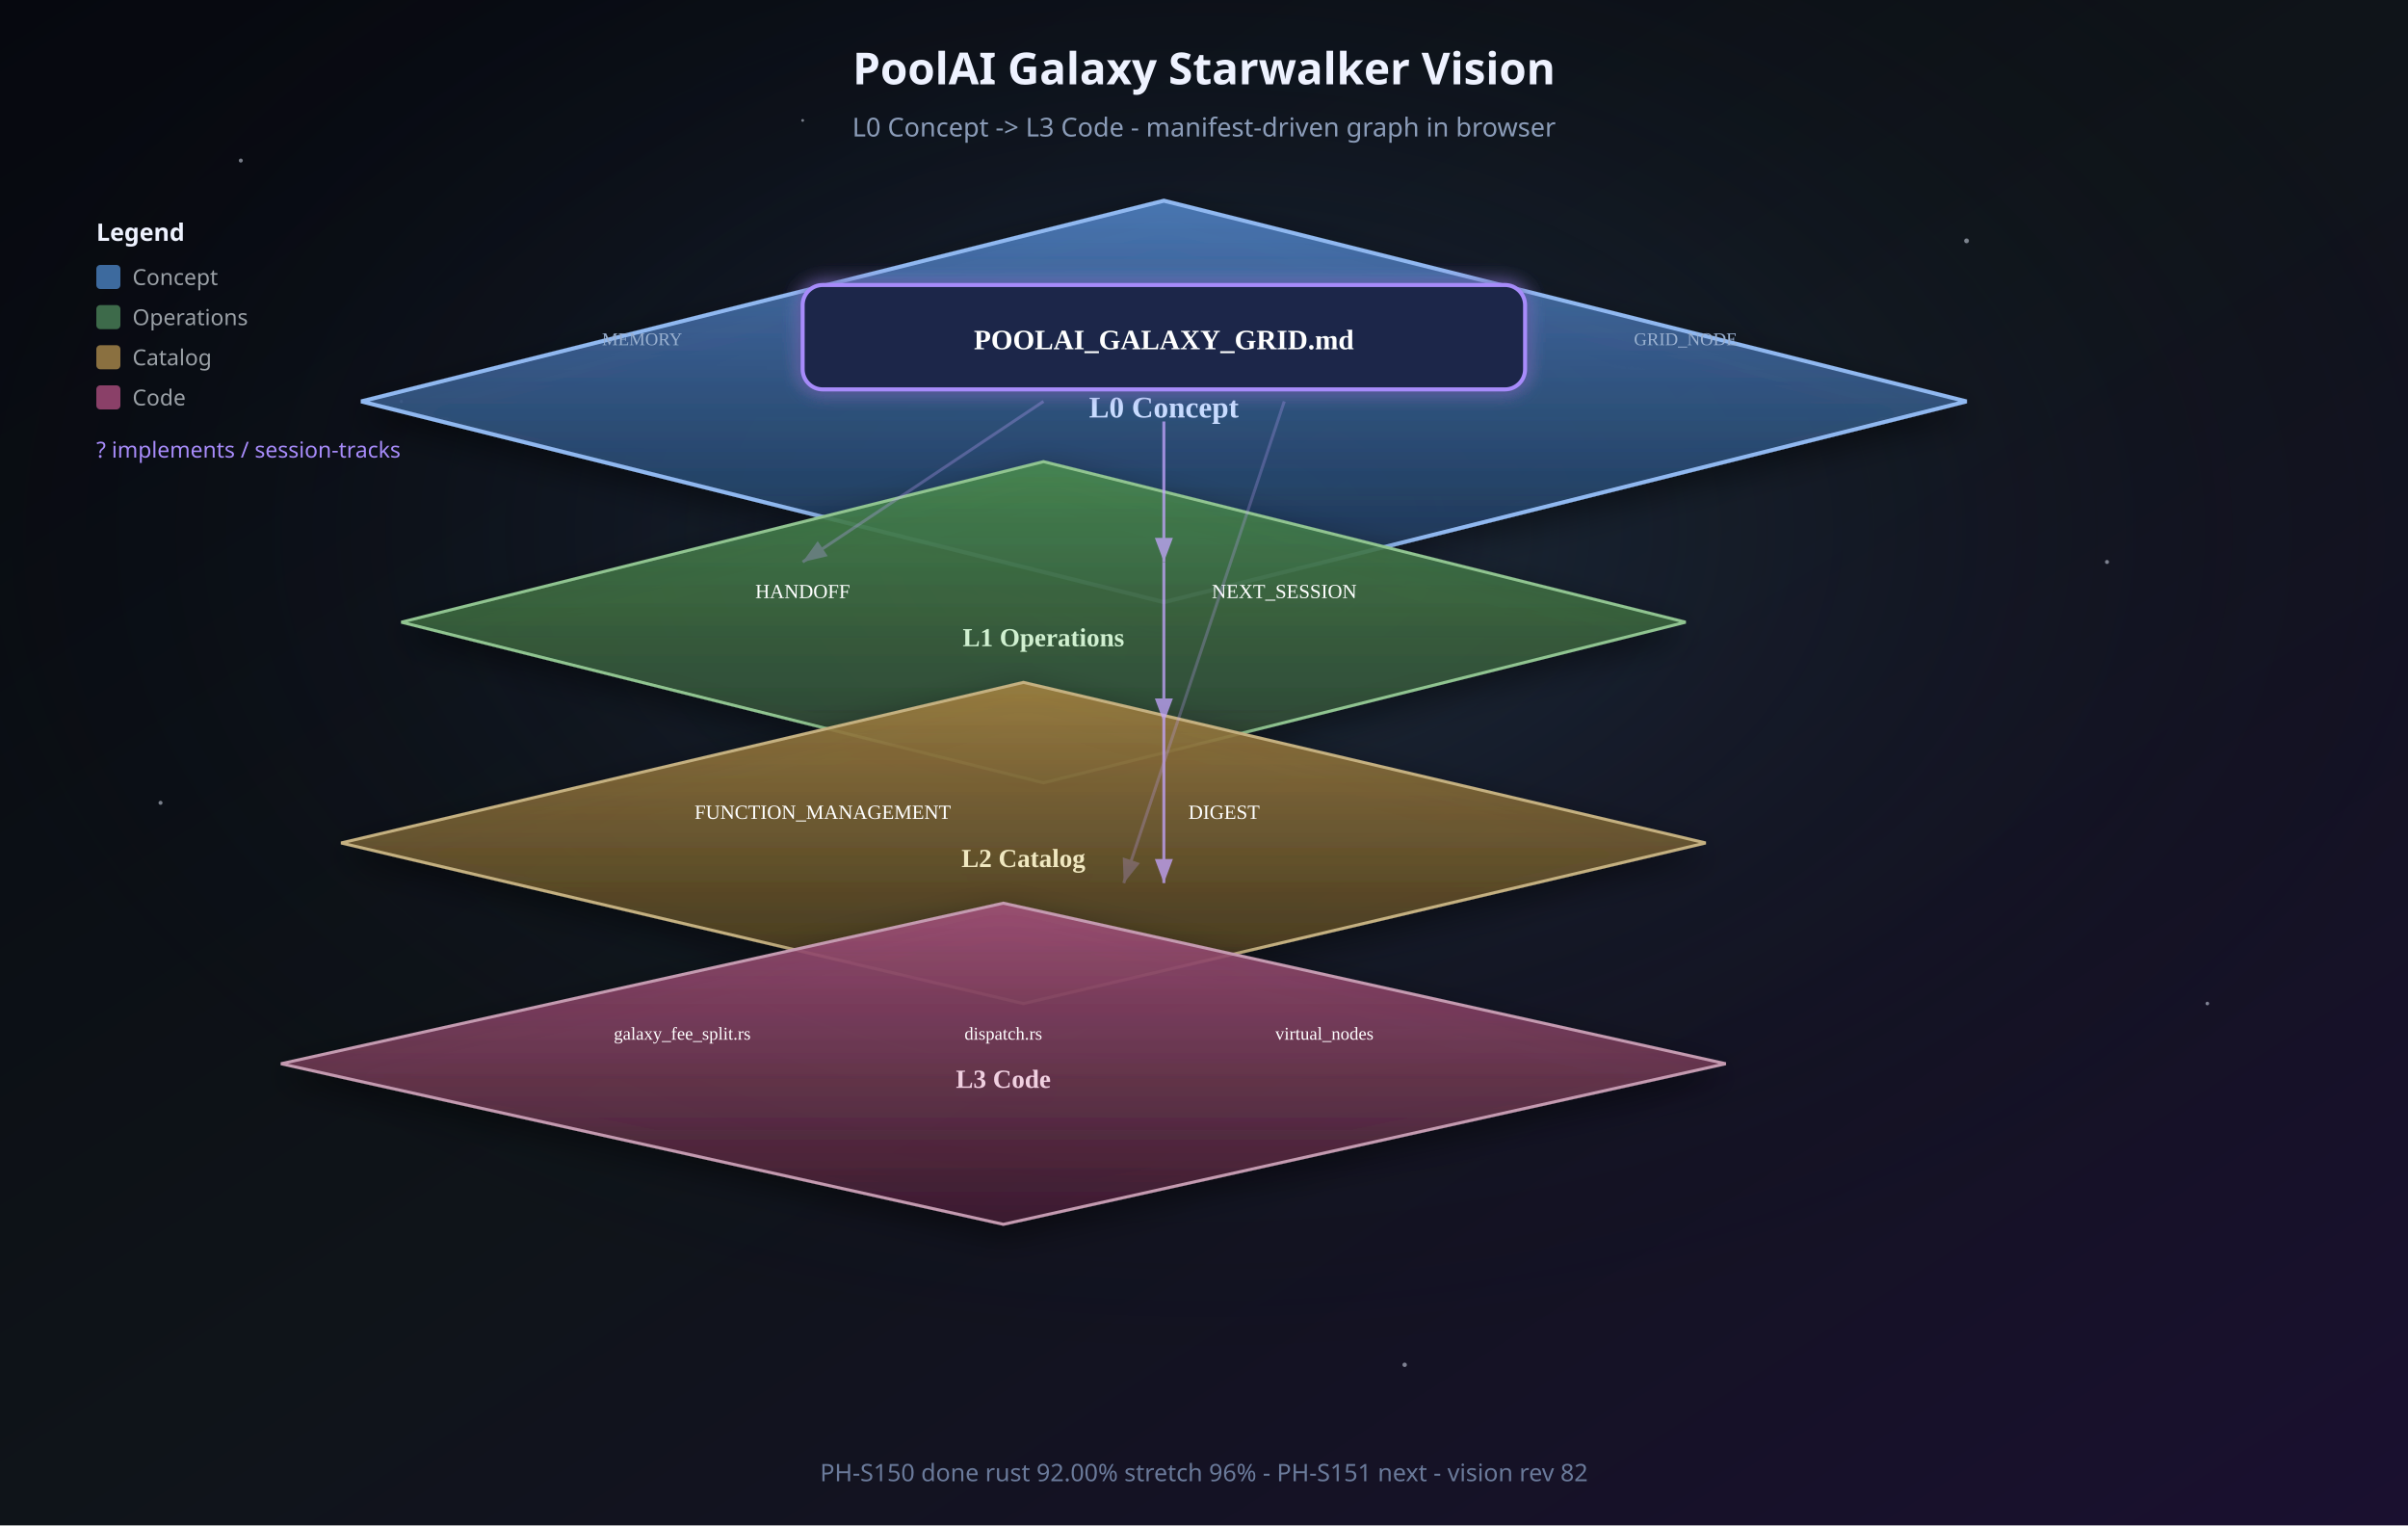
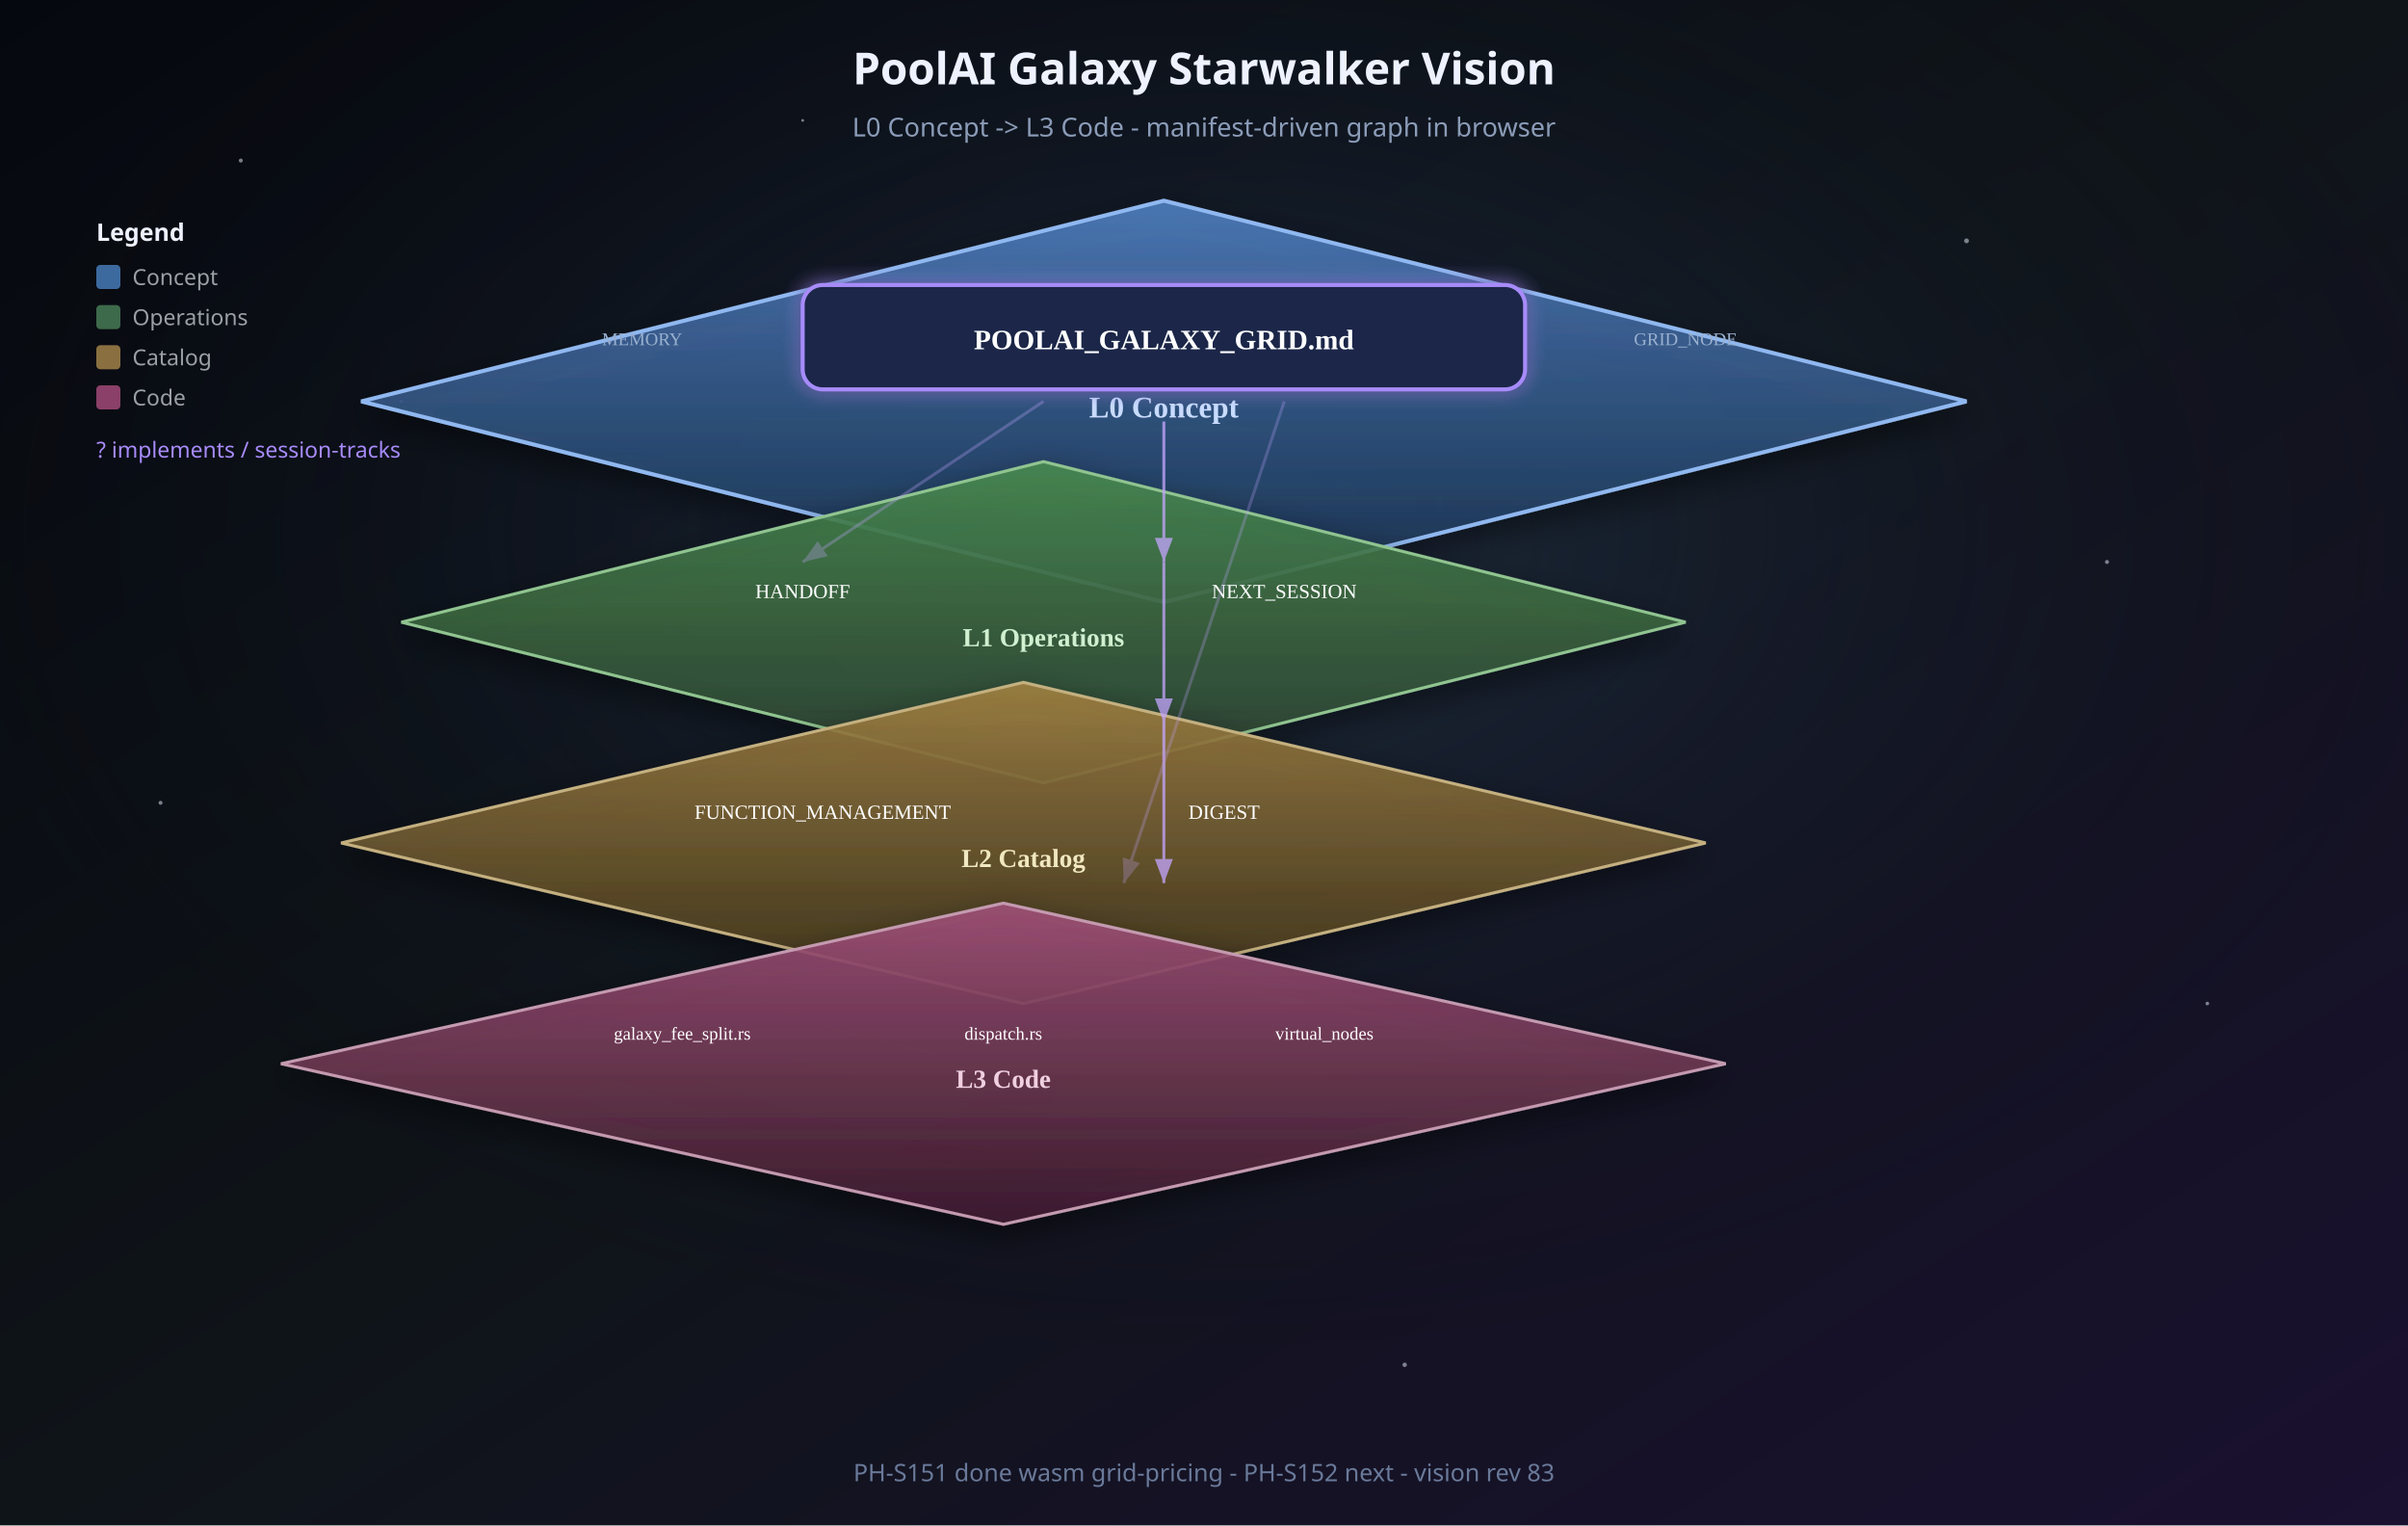
<svg xmlns="http://www.w3.org/2000/svg" viewBox="0 0 1200 760" role="img" aria-labelledby="title desc">
  <defs>
    <linearGradient id="bg" x1="0%" y1="0%" x2="100%" y2="100%">
      <stop offset="0%" stop-color="#06080f" />
      <stop offset="50%" stop-color="#0f1419" />
      <stop offset="100%" stop-color="#1a1030" />
    </linearGradient>
    <radialGradient id="nebula" cx="50%" cy="35%" r="55%">
      <stop offset="0%" stop-color="#3d5a8a" stop-opacity="0.35" />
      <stop offset="100%" stop-color="#06080f" stop-opacity="0" />
    </radialGradient>
    <linearGradient id="planeL0" x1="0%" y1="0%" x2="0%" y2="100%">
      <stop offset="0%" stop-color="#4a7ab8" stop-opacity="0.95" />
      <stop offset="100%" stop-color="#1e3350" stop-opacity="0.85" />
    </linearGradient>
    <linearGradient id="planeL1" x1="0%" y1="0%" x2="0%" y2="100%">
      <stop offset="0%" stop-color="#4a8a50" stop-opacity="0.9" />
      <stop offset="100%" stop-color="#2a4030" stop-opacity="0.85" />
    </linearGradient>
    <linearGradient id="planeL2" x1="0%" y1="0%" x2="0%" y2="100%">
      <stop offset="0%" stop-color="#a08040" stop-opacity="0.9" />
      <stop offset="100%" stop-color="#403520" stop-opacity="0.85" />
    </linearGradient>
    <linearGradient id="planeL3" x1="0%" y1="0%" x2="0%" y2="100%">
      <stop offset="0%" stop-color="#a05078" stop-opacity="0.9" />
      <stop offset="100%" stop-color="#402030" stop-opacity="0.85" />
    </linearGradient>
    <filter id="shadow" x="-30%" y="-30%" width="160%" height="160%">
      <feDropShadow dx="0" dy="6" stdDeviation="8" flood-color="#000" flood-opacity="0.5" />
    </filter>
    <filter id="glow" x="-50%" y="-50%" width="200%" height="200%">
      <feGaussianBlur stdDeviation="4" result="b" />
      <feMerge>
        <feMergeNode in="b" />
        <feMergeNode in="SourceGraphic" />
      </feMerge>
    </filter>
    <marker id="arrow" markerWidth="10" markerHeight="10" refX="8" refY="3" orient="auto">
      <path d="M0,0 L8,3 L0,6 Z" fill="#c4a5ff" />
    </marker>
  </defs>
  <rect width="1200" height="760" fill="url(#bg)" />
  <rect width="1200" height="760" fill="url(#nebula)" />
  <g fill="#e8f0ff" opacity="0.5">
    <circle cx="120" cy="80" r="1" />
    <circle cx="980" cy="120" r="1.2" />
    <circle cx="200" cy="200" r="0.8" />
    <circle cx="1050" cy="280" r="1" />
    <circle cx="80" cy="400" r="1" />
    <circle cx="1100" cy="500" r="0.9" />
    <circle cx="400" cy="60" r="0.7" />
    <circle cx="700" cy="680" r="1.1" />
  </g>
  <text x="600" y="42" text-anchor="middle" fill="#eef2ff" font-family="Segoe UI, system-ui, sans-serif" font-size="22" font-weight="600">PoolAI Galaxy Starwalker Vision</text>
  <text x="600" y="68" text-anchor="middle" fill="#8b9cb8" font-family="Segoe UI, system-ui, sans-serif" font-size="13">L0 Concept -&gt; L3 Code - manifest-driven graph in browser</text>
  <g transform="translate(180, 100)" filter="url(#shadow)">
    <path d="M0 100 L400 0 L800 100 L400 200 Z" fill="url(#planeL0)" stroke="#90b8f0" stroke-width="2" />
    <text x="400" y="108" text-anchor="middle" fill="#c8dcff" font-size="15" font-weight="700">L0 Concept</text>
    <g filter="url(#glow)">
      <rect x="220" y="42" width="360" height="52" rx="10" fill="#1a2848" stroke="#a78bfa" stroke-width="2" />
      <text x="400" y="74" text-anchor="middle" fill="#fff" font-size="14" font-weight="700">POOLAI_GALAXY_GRID.md</text>
    </g>
    <text x="140" y="72" text-anchor="middle" fill="#9ab0d0" font-size="9">MEMORY</text>
    <text x="660" y="72" text-anchor="middle" fill="#9ab0d0" font-size="9">GRID_NODE</text>
  </g>
  <g transform="translate(200, 230)" filter="url(#shadow)">
    <path d="M0 80 L320 0 L640 80 L320 160 Z" fill="url(#planeL1)" stroke="#90c490" stroke-width="1.5" />
    <text x="320" y="92" text-anchor="middle" fill="#d0f0d0" font-size="13" font-weight="600">L1 Operations</text>
    <text x="200" y="68" text-anchor="middle" fill="#fff" font-size="10">HANDOFF</text>
    <text x="440" y="68" text-anchor="middle" fill="#fff" font-size="10">NEXT_SESSION</text>
  </g>
  <g transform="translate(170, 340)" filter="url(#shadow)">
    <path d="M0 80 L340 0 L680 80 L340 160 Z" fill="url(#planeL2)" stroke="#c4b080" stroke-width="1.5" />
    <text x="340" y="92" text-anchor="middle" fill="#f0e8c0" font-size="13" font-weight="600">L2 Catalog</text>
    <text x="240" y="68" text-anchor="middle" fill="#fff" font-size="10">FUNCTION_MANAGEMENT</text>
    <text x="440" y="68" text-anchor="middle" fill="#fff" font-size="10">DIGEST</text>
  </g>
  <g transform="translate(140, 450)" filter="url(#shadow)">
    <path d="M0 80 L360 0 L720 80 L360 160 Z" fill="url(#planeL3)" stroke="#c49ab0" stroke-width="1.5" />
    <text x="360" y="92" text-anchor="middle" fill="#f0d0e0" font-size="13" font-weight="600">L3 Code</text>
    <text x="200" y="68" text-anchor="middle" fill="#fff" font-size="9">galaxy_fee_split.rs</text>
    <text x="360" y="68" text-anchor="middle" fill="#fff" font-size="9">dispatch.rs</text>
    <text x="520" y="68" text-anchor="middle" fill="#fff" font-size="9">virtual_nodes</text>
  </g>
  <g fill="none" stroke="#c4a5ff" stroke-width="1.5" marker-end="url(#arrow)" opacity="0.75">
    <path d="M580 210 L580 280" />
    <path d="M580 280 L580 360" />
    <path d="M580 360 L580 440" />
    <path d="M520 200 L400 280" opacity="0.4" />
    <path d="M640 200 L560 440" opacity="0.35" />
  </g>
  <g transform="translate(48, 120)" font-family="Segoe UI, system-ui, sans-serif" font-size="11">
    <text x="0" y="0" fill="#eef2ff" font-weight="600" font-size="12">Legend</text>
    <rect x="0" y="12" width="12" height="12" rx="2" fill="#3d6a9e" />
    <text x="18" y="22" fill="#9aa0a6">Concept</text>
    <rect x="0" y="32" width="12" height="12" rx="2" fill="#3d6a4a" />
    <text x="18" y="42" fill="#9aa0a6">Operations</text>
    <rect x="0" y="52" width="12" height="12" rx="2" fill="#8a7040" />
    <text x="18" y="62" fill="#9aa0a6">Catalog</text>
    <rect x="0" y="72" width="12" height="12" rx="2" fill="#8a4068" />
    <text x="18" y="82" fill="#9aa0a6">Code</text>
    <text x="0" y="108" fill="#a78bfa">? implements / session-tracks</text>
  </g>
-   <text x="600" y="738" text-anchor="middle" fill="#6a7a9a" font-family="Segoe UI, system-ui, sans-serif" font-size="12">PH-S150 done rust 92.00% stretch 96% - PH-S151 next - vision rev 82</text>
+   <text x="600" y="738" text-anchor="middle" fill="#6a7a9a" font-family="Segoe UI, system-ui, sans-serif" font-size="12">PH-S151 done wasm grid-pricing - PH-S152 next - vision rev 83</text>
</svg>
